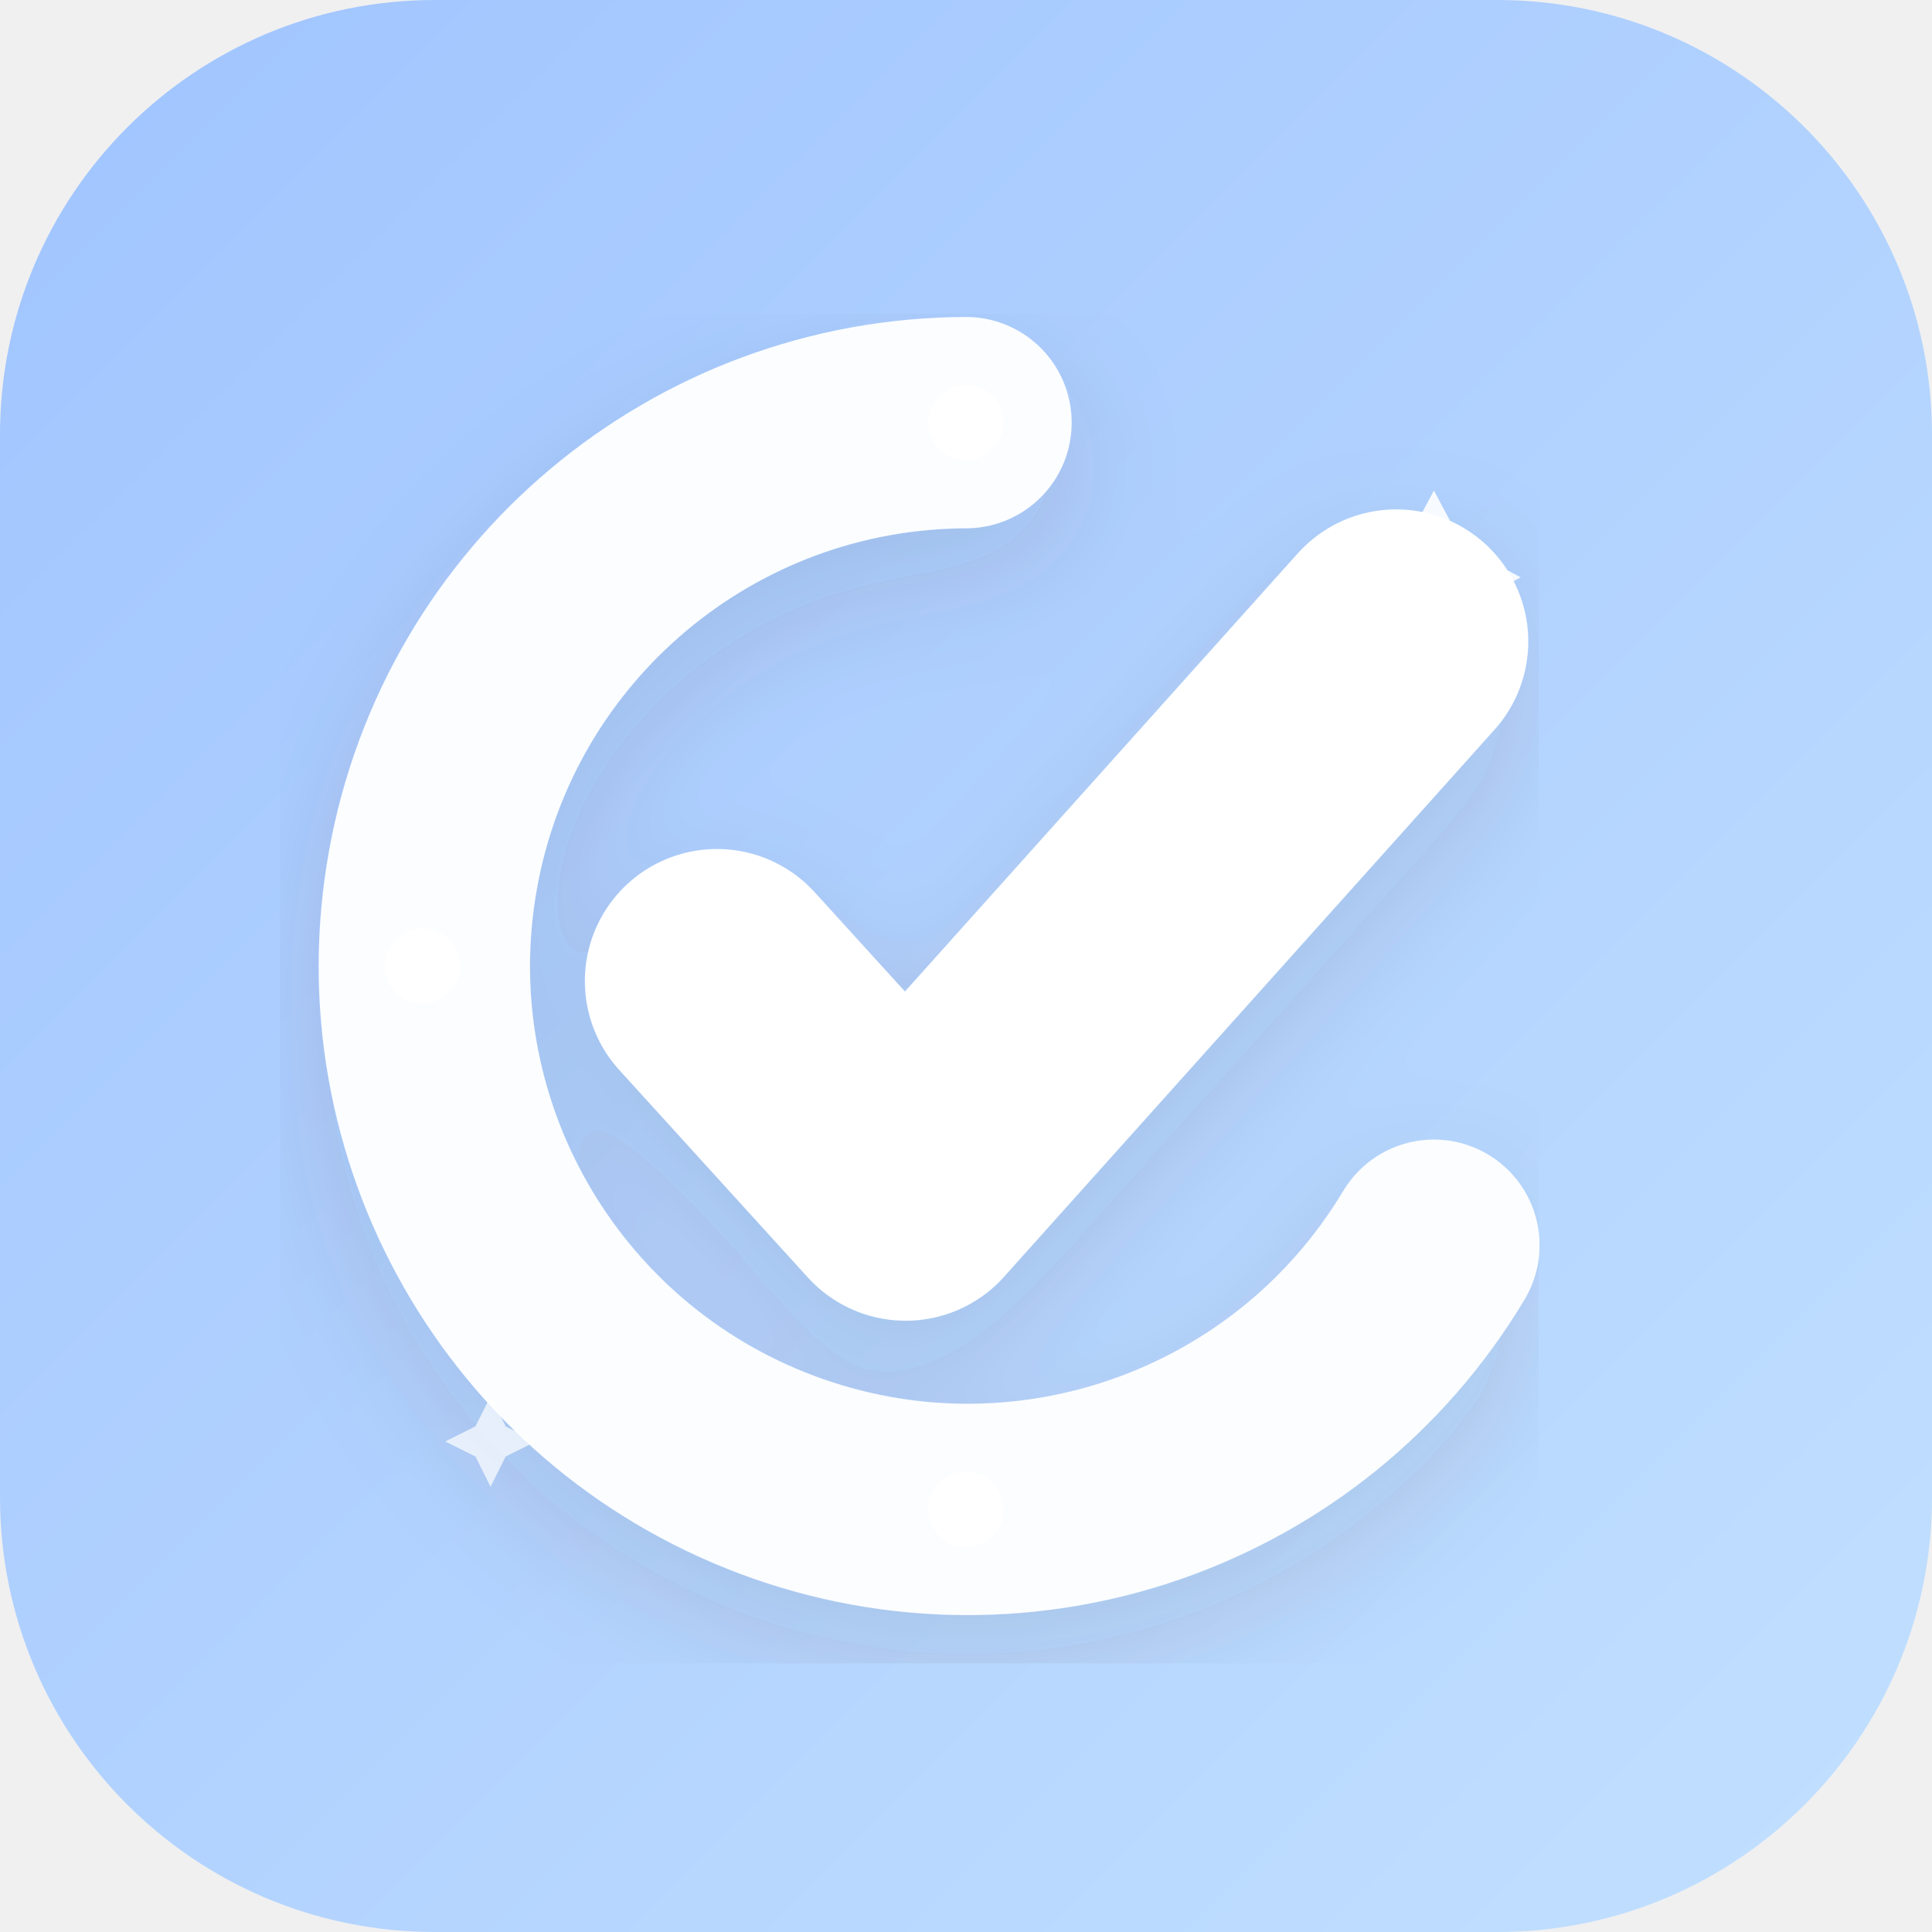
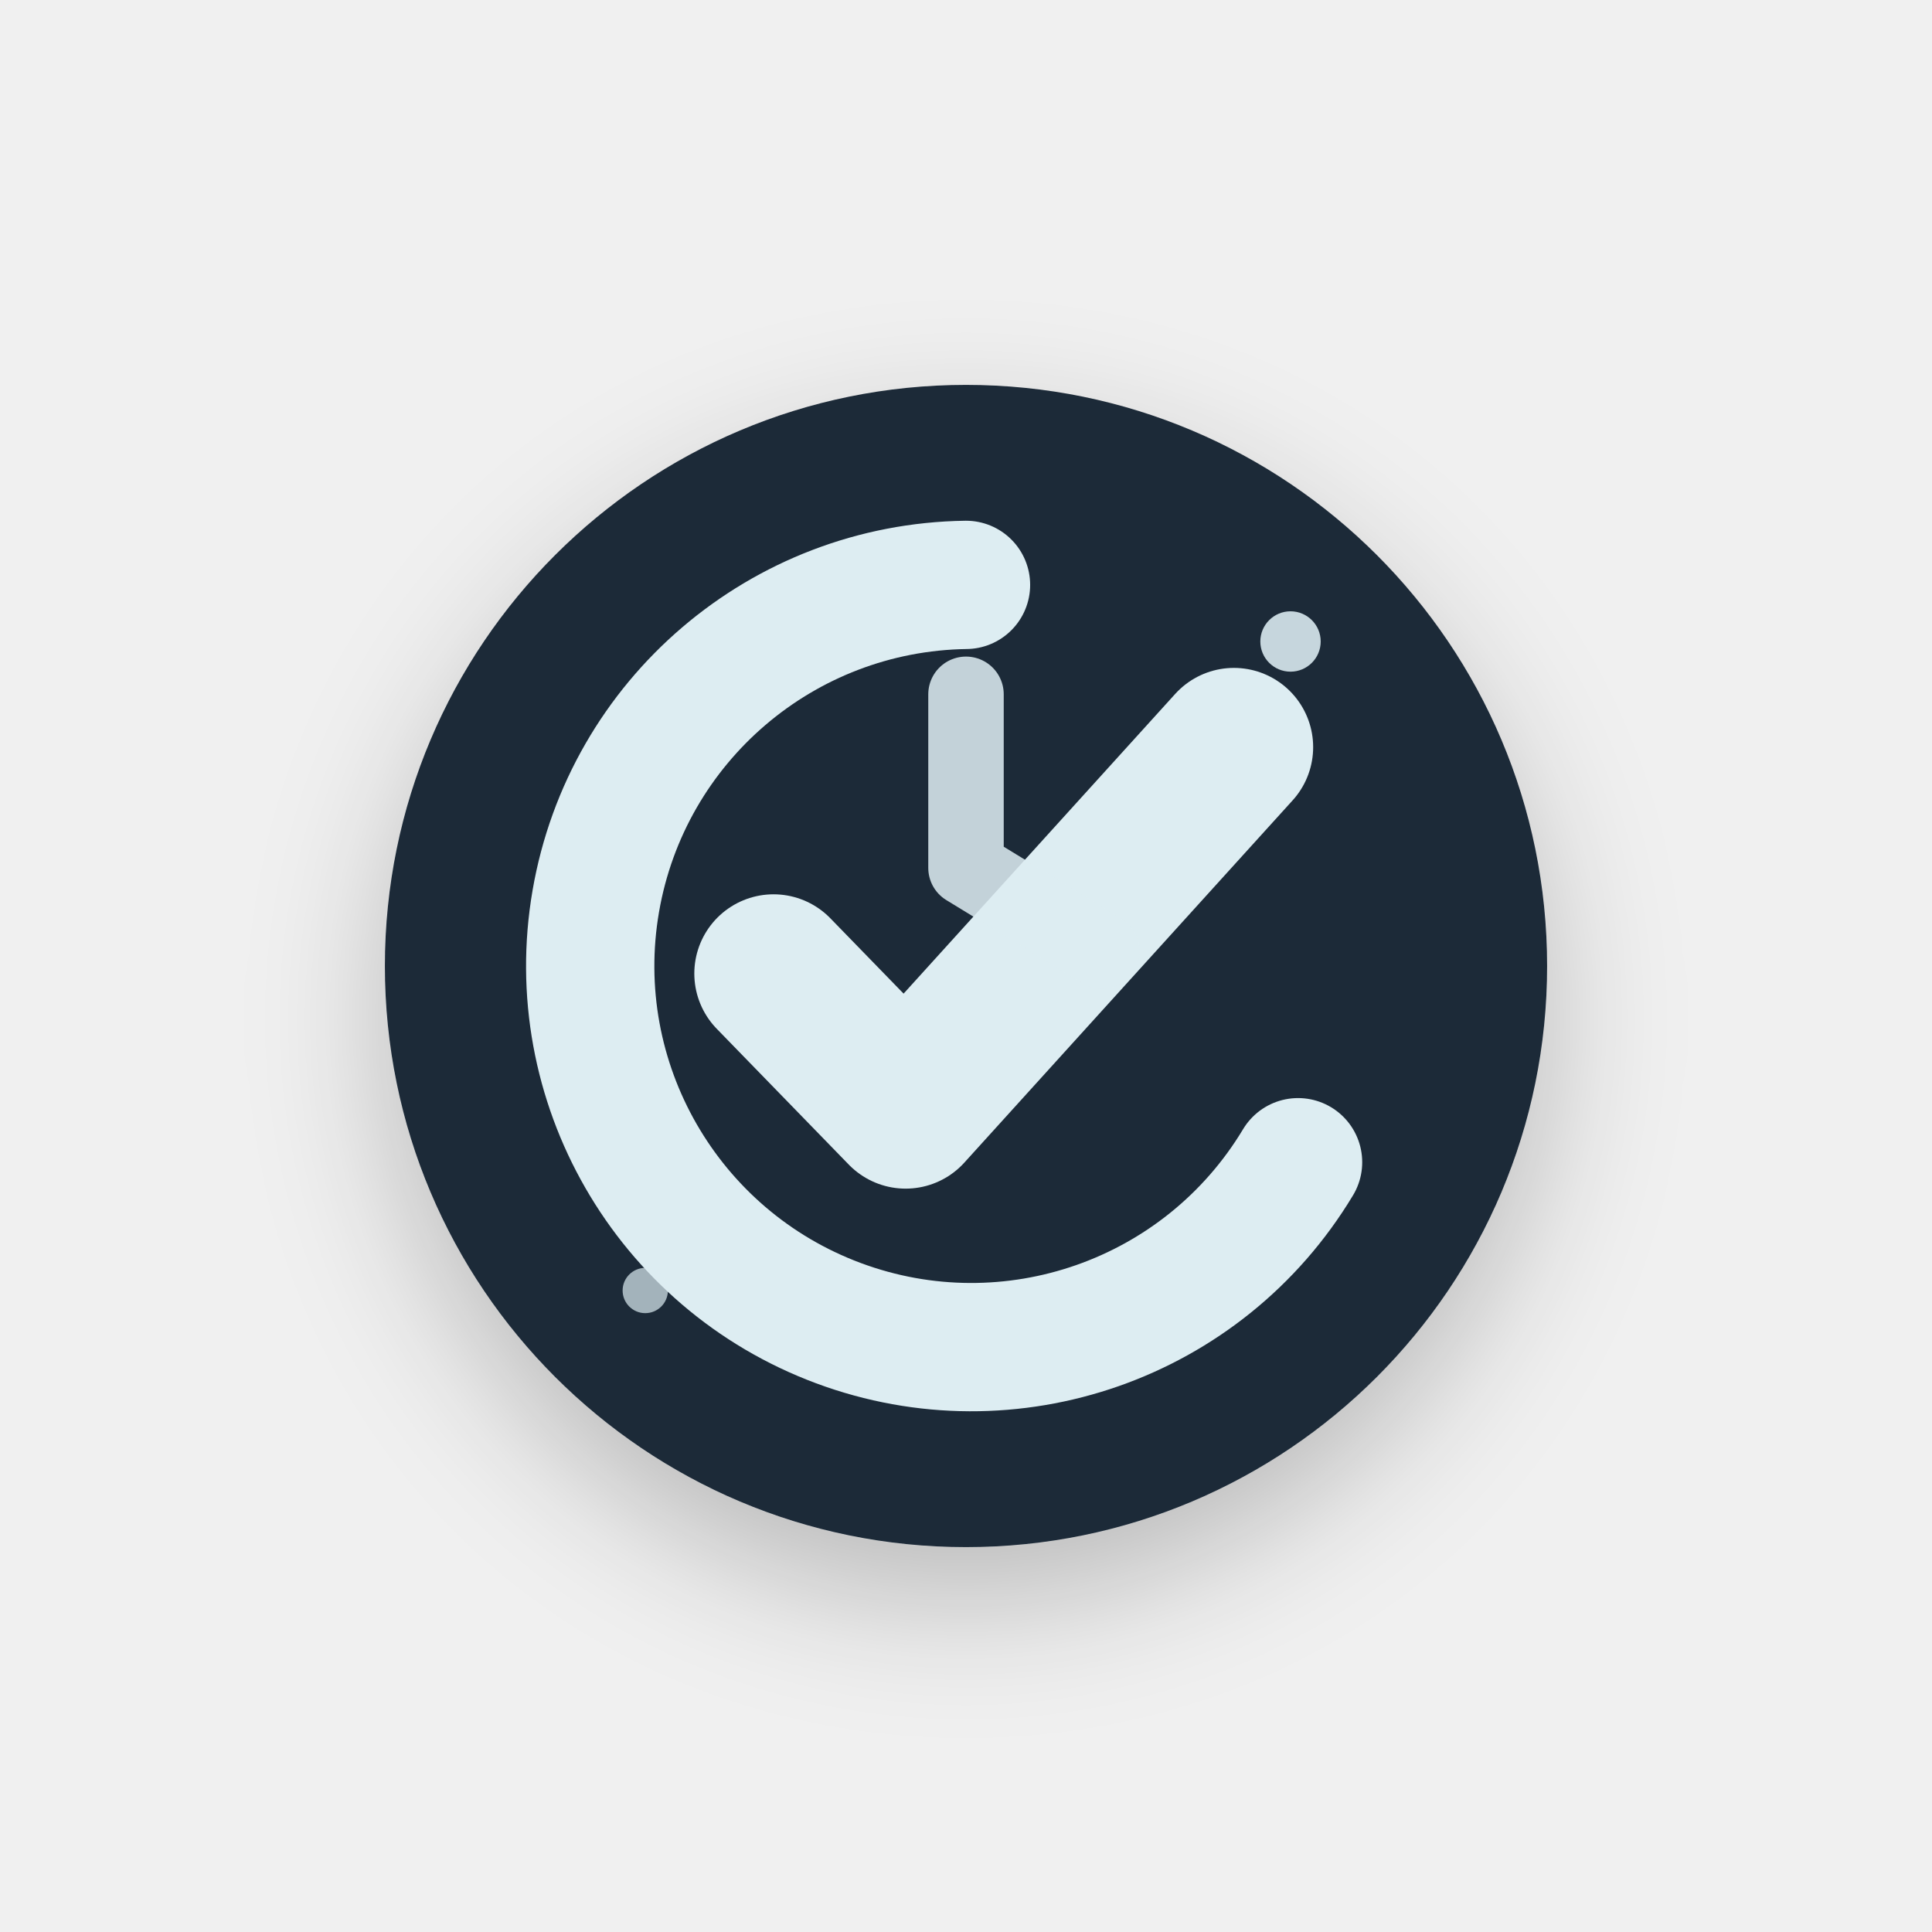
- <svg xmlns="http://www.w3.org/2000/svg" viewBox="0 0 512 512" class="w-full h-full">
+ <svg xmlns="http://www.w3.org/2000/svg" viewBox="0 0 512 512">
  <defs>
-     <linearGradient id="bgGrad-A0C4FF" x1="0%" y1="0%" x2="100%" y2="100%">
-       <stop offset="0%" stop-color="#A0C4FF" />
-       <stop offset="100%" stop-color="#C2E0FF" />
-     </linearGradient>
-     <linearGradient id="iconGlow" x1="0%" y1="0%" x2="100%" y2="100%">
-       <stop offset="0%" stop-color="#FFFFFF" />
-       <stop offset="100%" stop-color="#E2F0FF" />
-     </linearGradient>
-     <filter id="softShadow" x="-10%" y="-10%" width="120%" height="120%">
-       <feDropShadow dx="0" dy="12" stdDeviation="16" flood-color="#4A3E3D" flood-opacity="0.12" />
+     <filter id="shadow" x="-20%" y="-20%" width="140%" height="140%">
+       <feDropShadow dx="0" dy="14" stdDeviation="18" flood-color="#07101B" flood-opacity="0.22" />
    </filter>
  </defs>
-   <rect width="512" height="512" rx="115.2" fill="url(#bgGrad-A0C4FF)" />
-   <g filter="url(#softShadow)">
-     <path d="M 256 112 A 144 144 0 1 0 380 330" fill="none" stroke="#FFFFFF" stroke-width="56" stroke-linecap="round" opacity="0.95" />
-     <circle cx="256" cy="112" r="10" fill="#FFFFFF" />
-     <circle cx="112" cy="256" r="10" fill="#FFFFFF" />
-     <circle cx="256" cy="400" r="10" fill="#FFFFFF" />
-     <path d="M 190 260 L 240 315 L 370 170" fill="none" stroke="#FFFFFF" stroke-width="70" stroke-linecap="round" stroke-linejoin="round" />
+   <rect width="512" height="512" rx="110" fill="none" />
+   <circle cx="256" cy="256" r="154" fill="#1F2A38" filter="url(#shadow)" />
+   <g fill="none" stroke="#DDEDF2" stroke-linecap="round" stroke-linejoin="round">
+     <path d="M 256 155 A 101 101 0 1 0 344 308" stroke-width="34" />
+     <path d="M 205 258 L 240 294 L 327 198" stroke-width="42" />
+     <path d="M 256 184 L 256 230 L 292 252" stroke-width="20" opacity=".86" />
  </g>
-   <path d="M 380 130 L 388 145 L 403 153 L 388 161 L 380 176 L 372 161 L 357 153 L 372 145 Z" fill="#FFFFFF" opacity="0.9" />
-   <path d="M 130 370 L 134 378 L 142 382 L 134 386 L 130 394 L 126 386 L 118 382 L 126 378 Z" fill="#FFFFFF" opacity="0.7" />
+   <g fill="#DDEDF2">
+     <circle cx="256" cy="154" r="9" />
+     <circle cx="154" cy="256" r="9" />
+     <circle cx="256" cy="358" r="9" />
+     <circle cx="342" cy="170" r="8" opacity=".88" />
+     <circle cx="171" cy="342" r="6" opacity=".70" />
+   </g>
</svg>
